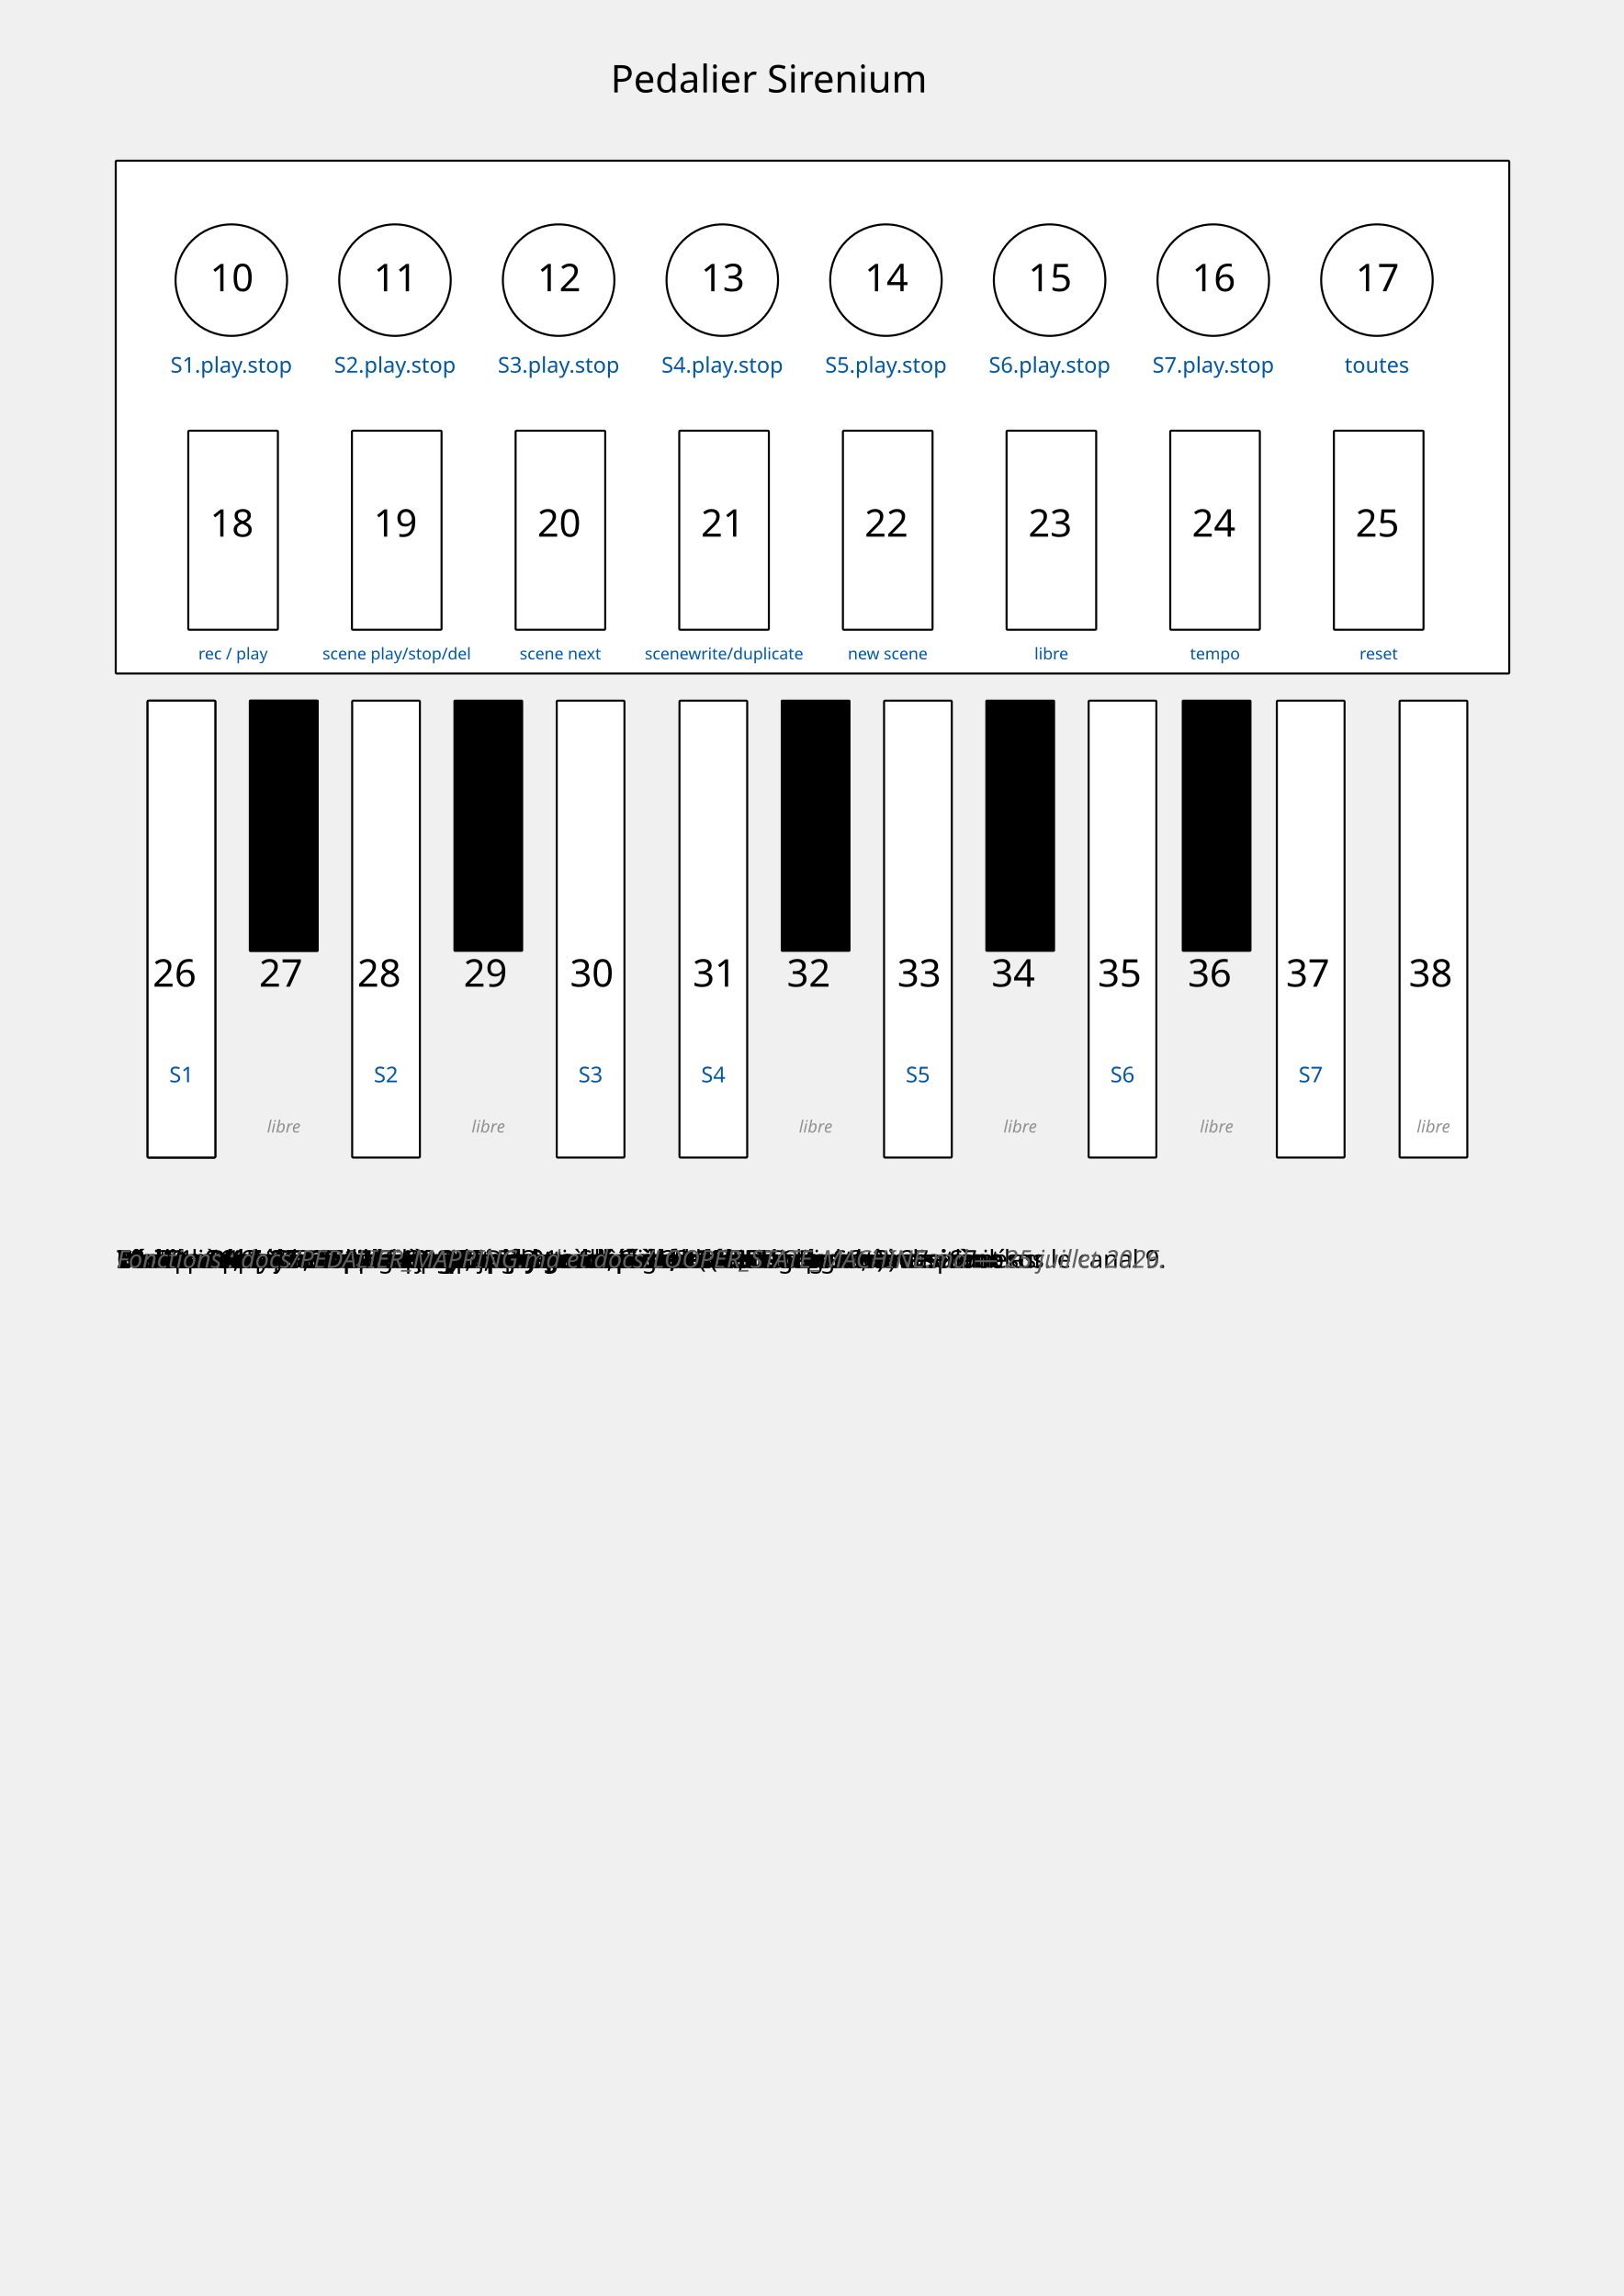
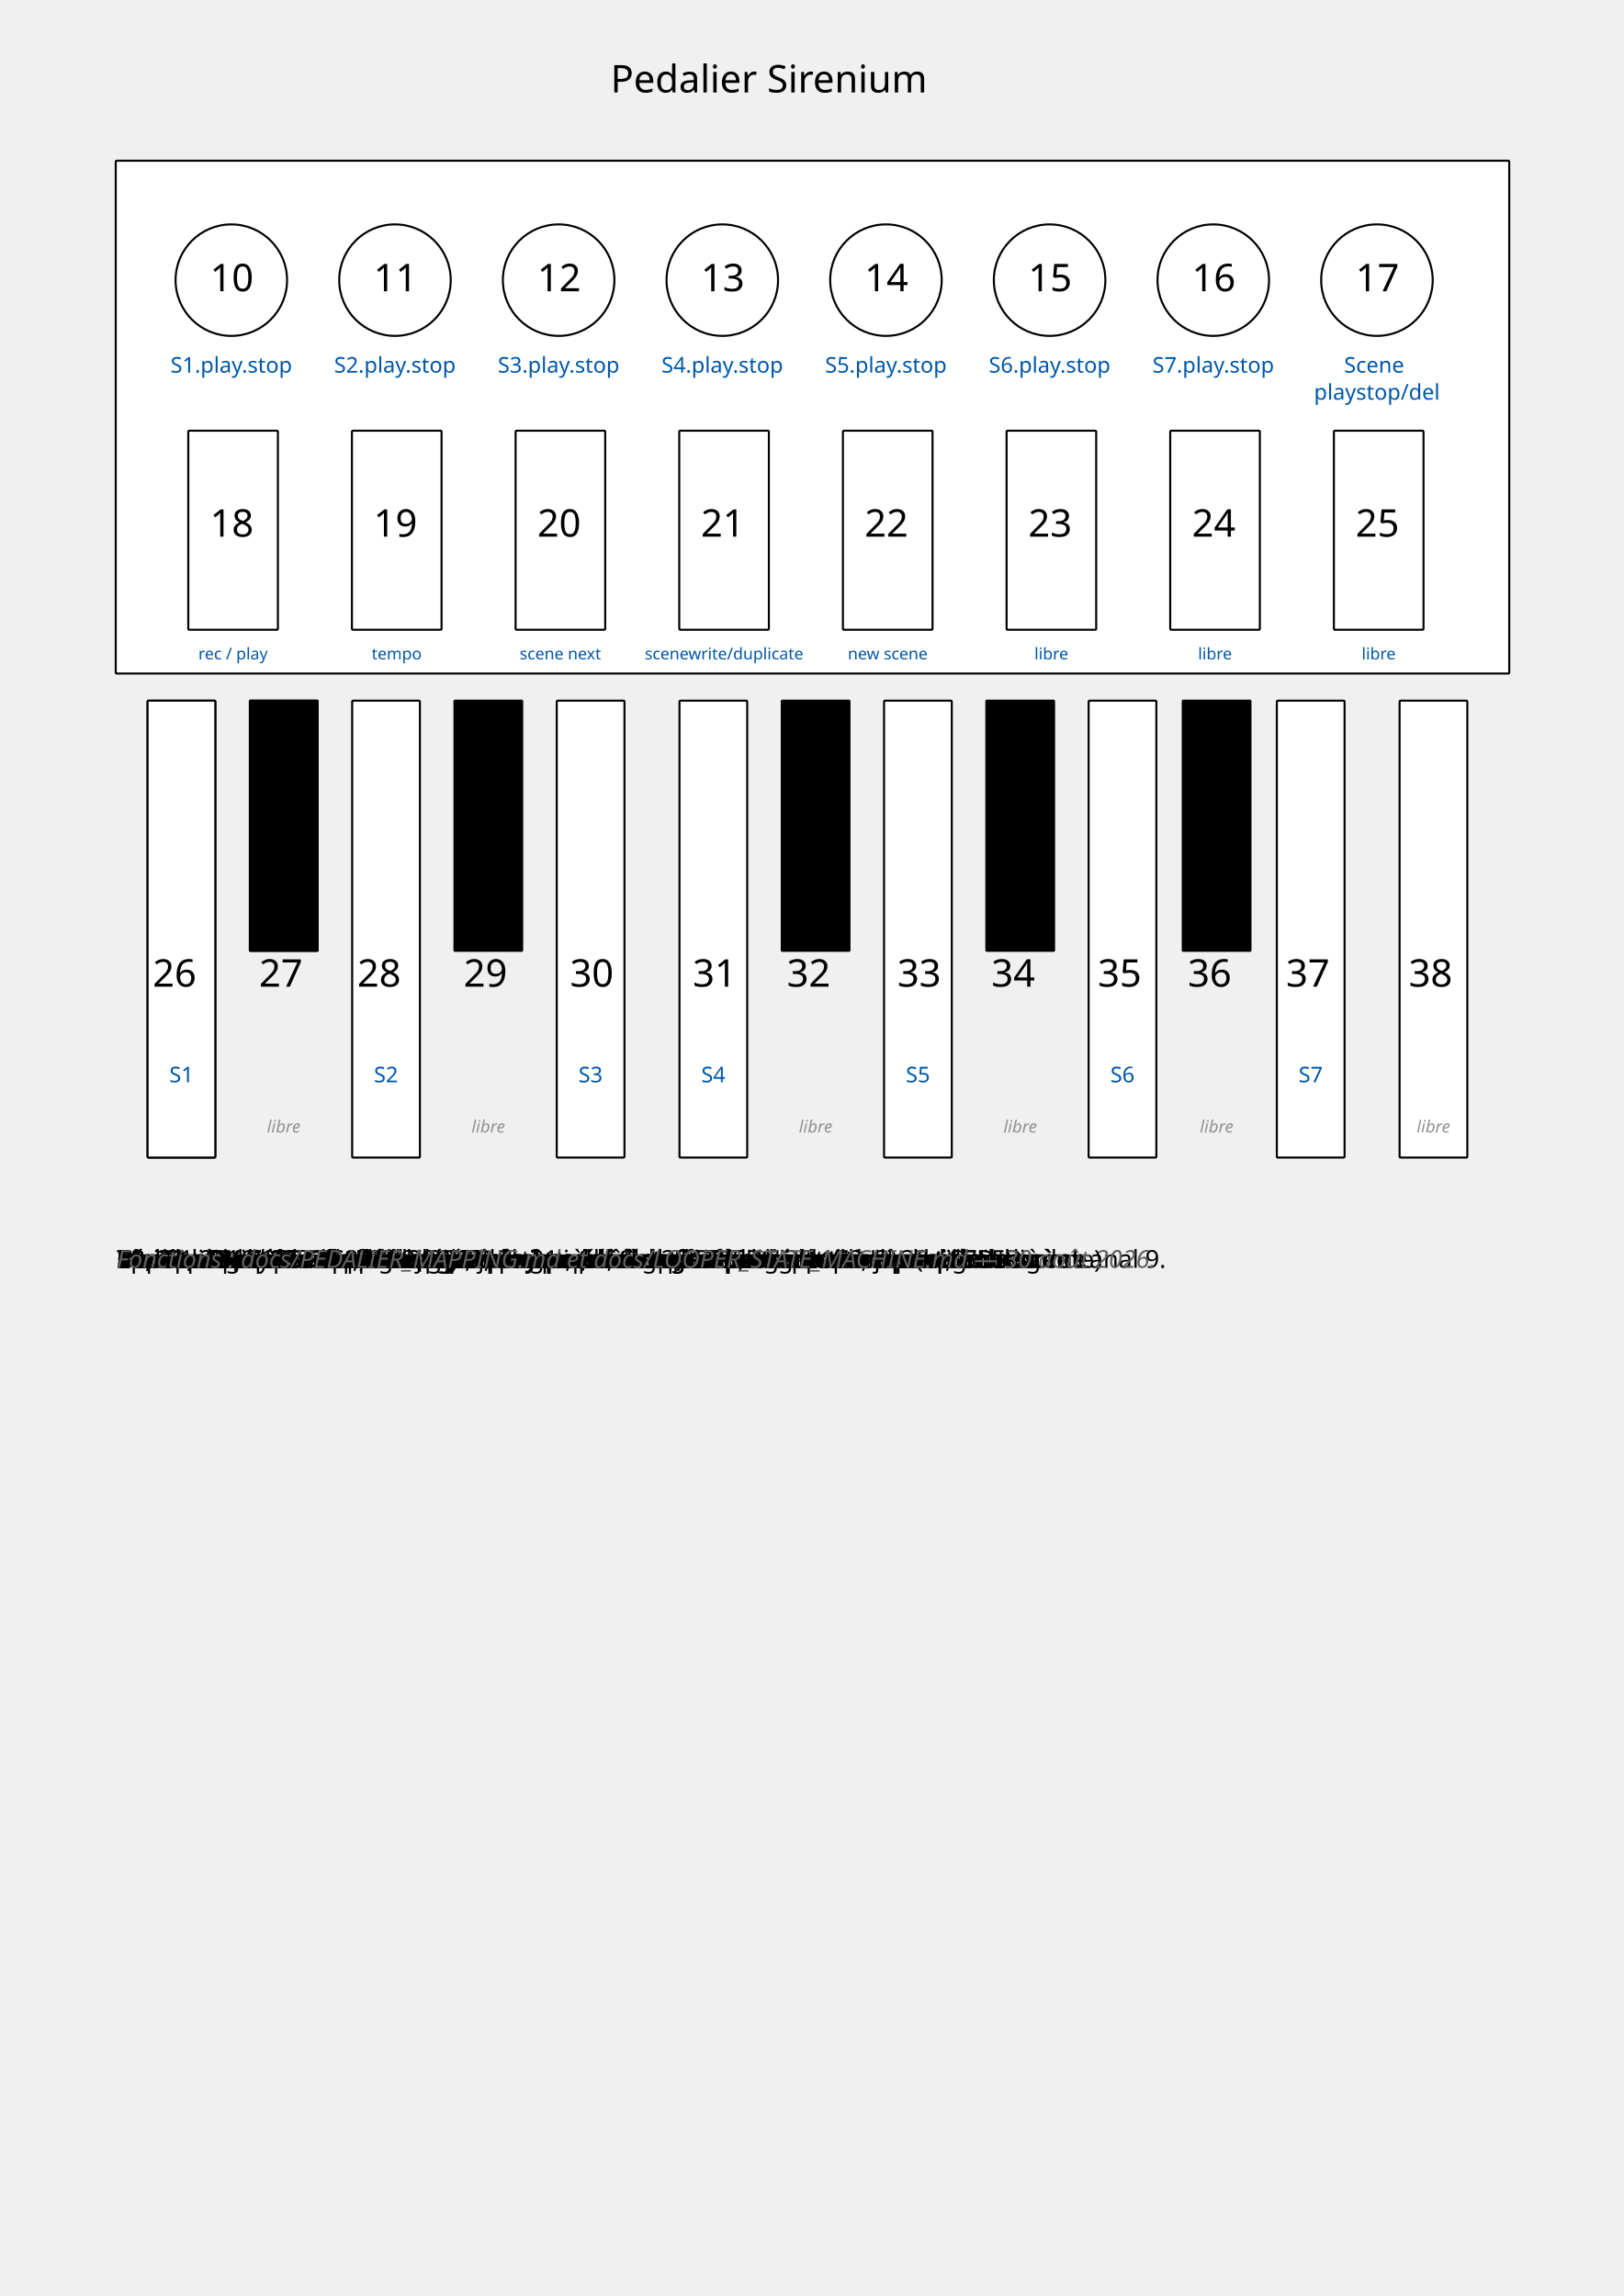
<svg xmlns="http://www.w3.org/2000/svg" width="210mm" height="297mm" viewBox="0 0 210 297" version="1.1" id="svg1">
  <defs id="defs1" />
  <g id="layer1">
    <rect style="fill:#ffffff;stroke:#010101;stroke-width:0.528;stroke-linejoin:round;paint-order:stroke markers fill" id="rect1" width="179.962" height="66.07" x="15.102" y="20.923" />
    <rect style="fill:#ffffff;stroke:#010101;stroke-width:0.528;stroke-linejoin:round;paint-order:stroke markers fill" id="rect2" width="11.326" height="25.484" x="24.483" y="55.845" />
    <rect style="fill:#ffffff;stroke:#010101;stroke-width:0.528;stroke-linejoin:round;paint-order:stroke markers fill" id="rect3" width="11.326" height="25.484" x="45.65" y="55.845" />
    <rect style="fill:#ffffff;stroke:#010101;stroke-width:0.528;stroke-linejoin:round;paint-order:stroke markers fill" id="rect4" width="11.326" height="25.484" x="66.817" y="55.845" />
    <rect style="fill:#ffffff;stroke:#010101;stroke-width:0.528;stroke-linejoin:round;paint-order:stroke markers fill" id="rect5" width="11.326" height="25.484" x="87.983" y="55.845" />
    <rect style="fill:#ffffff;stroke:#010101;stroke-width:0.528;stroke-linejoin:round;paint-order:stroke markers fill" id="rect6" width="11.326" height="25.484" x="109.15" y="55.845" />
    <rect style="fill:#ffffff;stroke:#010101;stroke-width:0.528;stroke-linejoin:round;paint-order:stroke markers fill" id="rect7" width="11.326" height="25.484" x="130.317" y="55.845" />
    <rect style="fill:#ffffff;stroke:#010101;stroke-width:0.528;stroke-linejoin:round;paint-order:stroke markers fill" id="rect8" width="11.326" height="25.484" x="151.483" y="55.845" />
    <rect style="fill:#ffffff;stroke:#010101;stroke-width:0.528;stroke-linejoin:round;paint-order:stroke markers fill" id="rect9" width="11.326" height="25.484" x="172.65" y="55.845" />
    <circle style="fill:#ffffff;stroke:#010101;stroke-width:0.528;stroke-linejoin:round;paint-order:stroke markers fill" id="path9" cx="29.917" cy="36.238" r="7.079" />
    <circle style="fill:#ffffff;stroke:#010101;stroke-width:0.528;stroke-linejoin:round;paint-order:stroke markers fill" id="circle9" cx="51.084" cy="36.238" r="7.079" />
    <circle style="fill:#ffffff;stroke:#010101;stroke-width:0.528;stroke-linejoin:round;paint-order:stroke markers fill" id="circle10" cx="72.251" cy="36.238" r="7.079" />
    <circle style="fill:#ffffff;stroke:#010101;stroke-width:0.528;stroke-linejoin:round;paint-order:stroke markers fill" id="circle11" cx="93.417" cy="36.238" r="7.079" />
    <circle style="fill:#ffffff;stroke:#010101;stroke-width:0.528;stroke-linejoin:round;paint-order:stroke markers fill" id="circle12" cx="114.584" cy="36.238" r="7.079" />
    <circle style="fill:#ffffff;stroke:#010101;stroke-width:0.528;stroke-linejoin:round;paint-order:stroke markers fill" id="circle13" cx="135.751" cy="36.238" r="7.079" />
    <circle style="fill:#ffffff;stroke:#010101;stroke-width:0.528;stroke-linejoin:round;paint-order:stroke markers fill" id="circle14" cx="156.917" cy="36.238" r="7.079" />
    <circle style="fill:#ffffff;stroke:#010101;stroke-width:0.528;stroke-linejoin:round;paint-order:stroke markers fill" id="circle15" cx="178.084" cy="36.238" r="7.079" />
    <rect style="fill:#ffffff;stroke:#010101;stroke-width:0.528;stroke-linejoin:round;paint-order:stroke markers fill" id="rect15" width="8.495" height="58.834" x="19.221" y="90.768" />
    <rect style="fill:#ffffff;stroke:#010101;stroke-width:0.528;stroke-linejoin:round;paint-order:stroke markers fill" id="rect16" width="8.495" height="58.834" x="19.221" y="90.768" />
    <rect style="fill:#ffffff;stroke:#010101;stroke-width:0.528;stroke-linejoin:round;paint-order:stroke markers fill" id="rect17" width="8.495" height="58.834" x="45.679" y="90.768" />
    <rect style="fill:#ffffff;stroke:#010101;stroke-width:0.528;stroke-linejoin:round;paint-order:stroke markers fill" id="rect18" width="8.495" height="58.834" x="72.137" y="90.768" />
    <rect style="fill:#ffffff;stroke:#010101;stroke-width:0.528;stroke-linejoin:round;paint-order:stroke markers fill" id="rect19" width="8.495" height="58.834" x="88.012" y="90.768" />
    <rect style="fill:#ffffff;stroke:#010101;stroke-width:0.528;stroke-linejoin:round;paint-order:stroke markers fill" id="rect20" width="8.495" height="58.834" x="114.471" y="90.768" />
    <rect style="fill:#ffffff;stroke:#010101;stroke-width:0.528;stroke-linejoin:round;paint-order:stroke markers fill" id="rect21" width="8.495" height="58.834" x="140.929" y="90.768" />
    <rect style="fill:#ffffff;stroke:#010101;stroke-width:0.528;stroke-linejoin:round;paint-order:stroke markers fill" id="rect22" width="8.495" height="58.834" x="165.271" y="90.768" />
    <rect style="fill:#ffffff;stroke:#010101;stroke-width:0.528;stroke-linejoin:round;paint-order:stroke markers fill" id="rect23" width="8.495" height="58.834" x="181.146" y="90.768" />
    <rect style="fill:#000000;fill-opacity:1;stroke:#010101;stroke-width:0.394;stroke-linejoin:round;paint-order:stroke markers fill" id="rect24" width="8.629" height="32.225" x="32.383" y="90.701" />
    <rect style="fill:#000000;fill-opacity:1;stroke:#010101;stroke-width:0.394;stroke-linejoin:round;paint-order:stroke markers fill" id="rect25" width="8.629" height="32.225" x="32.383" y="90.701" />
    <rect style="fill:#000000;fill-opacity:1;stroke:#010101;stroke-width:0.394;stroke-linejoin:round;paint-order:stroke markers fill" id="rect26" width="8.629" height="32.225" x="58.841" y="90.701" />
    <rect style="fill:#000000;fill-opacity:1;stroke:#010101;stroke-width:0.394;stroke-linejoin:round;paint-order:stroke markers fill" id="rect27" width="8.629" height="32.225" x="101.174" y="90.701" />
    <rect style="fill:#000000;fill-opacity:1;stroke:#010101;stroke-width:0.394;stroke-linejoin:round;paint-order:stroke markers fill" id="rect28" width="8.629" height="32.225" x="127.633" y="90.701" />
    <rect style="fill:#000000;fill-opacity:1;stroke:#010101;stroke-width:0.394;stroke-linejoin:round;paint-order:stroke markers fill" id="rect29" width="8.629" height="32.225" x="153.033" y="90.701" />
    <text xml:space="preserve" style="font-size:4.939px;line-height:1.25;font-family:sans-serif;-inkscape-font-specification:sans-serif;stroke-width:0.265" x="78.969" y="11.956" id="text29">
      <tspan id="tspan29" style="stroke-width:0.265" x="78.969" y="11.956">Pedalier Sirenium</tspan>
    </text>
    <text xml:space="preserve" style="font-size:4.939px;line-height:1.25;font-family:sans-serif;-inkscape-font-specification:sans-serif;stroke-width:0.265" x="27.157" y="37.669" id="text30">
      <tspan id="tspan30" style="stroke-width:0.265" x="27.157" y="37.669">10</tspan>
    </text>
    <text xml:space="preserve" style="font-size:4.939px;line-height:1.25;font-family:sans-serif;-inkscape-font-specification:sans-serif;stroke-width:0.265" x="48.324" y="37.669" id="text31">
      <tspan id="tspan31" style="stroke-width:0.265" x="48.324" y="37.669">11</tspan>
    </text>
    <text xml:space="preserve" style="font-size:4.939px;line-height:1.25;font-family:sans-serif;-inkscape-font-specification:sans-serif;stroke-width:0.265" x="69.491" y="37.669" id="text32">
      <tspan id="tspan32" style="stroke-width:0.265" x="69.491" y="37.669">12</tspan>
    </text>
    <text xml:space="preserve" style="font-size:4.939px;line-height:1.25;font-family:sans-serif;-inkscape-font-specification:sans-serif;stroke-width:0.265" x="90.657" y="37.669" id="text33">
      <tspan id="tspan33" style="stroke-width:0.265" x="90.657" y="37.669">13</tspan>
    </text>
    <text xml:space="preserve" style="font-size:4.939px;line-height:1.25;font-family:sans-serif;-inkscape-font-specification:sans-serif;stroke-width:0.265" x="111.824" y="37.669" id="text34">
      <tspan id="tspan34" style="stroke-width:0.265" x="111.824" y="37.669">14</tspan>
    </text>
    <text xml:space="preserve" style="font-size:4.939px;line-height:1.25;font-family:sans-serif;-inkscape-font-specification:sans-serif;stroke-width:0.265" x="132.991" y="37.669" id="text35">
      <tspan id="tspan35" style="stroke-width:0.265" x="132.991" y="37.669">15</tspan>
    </text>
    <text xml:space="preserve" style="font-size:4.939px;line-height:1.25;font-family:sans-serif;-inkscape-font-specification:sans-serif;stroke-width:0.265" x="154.157" y="37.669" id="text36">
      <tspan id="tspan36" style="stroke-width:0.265" x="154.157" y="37.669">16</tspan>
    </text>
    <text xml:space="preserve" style="font-size:4.939px;line-height:1.25;font-family:sans-serif;-inkscape-font-specification:sans-serif;stroke-width:0.265" x="175.324" y="37.669" id="text37">
      <tspan id="tspan37" style="stroke-width:0.265" x="175.324" y="37.669">17</tspan>
    </text>
    <text xml:space="preserve" style="font-size:4.939px;line-height:1.25;font-family:sans-serif;-inkscape-font-specification:sans-serif;stroke-width:0.265" x="27.157" y="69.419" id="text38">
      <tspan id="tspan38" style="stroke-width:0.265" x="27.157" y="69.419">18</tspan>
    </text>
    <text xml:space="preserve" style="font-size:4.939px;line-height:1.25;font-family:sans-serif;-inkscape-font-specification:sans-serif;stroke-width:0.265" x="48.324" y="69.419" id="text39">
      <tspan id="tspan39" style="stroke-width:0.265" x="48.324" y="69.419">19</tspan>
    </text>
    <text xml:space="preserve" style="font-size:4.939px;line-height:1.25;font-family:sans-serif;-inkscape-font-specification:sans-serif;stroke-width:0.265" x="69.491" y="69.419" id="text40">
      <tspan id="tspan40" style="stroke-width:0.265" x="69.491" y="69.419">20</tspan>
    </text>
    <text xml:space="preserve" style="font-size:4.939px;line-height:1.25;font-family:sans-serif;-inkscape-font-specification:sans-serif;stroke-width:0.265" x="90.657" y="69.419" id="text41">
      <tspan id="tspan41" style="stroke-width:0.265" x="90.657" y="69.419">21</tspan>
    </text>
    <text xml:space="preserve" style="font-size:4.939px;line-height:1.25;font-family:sans-serif;-inkscape-font-specification:sans-serif;stroke-width:0.265" x="111.824" y="69.419" id="text42">
      <tspan id="tspan42" style="stroke-width:0.265" x="111.824" y="69.419">22</tspan>
    </text>
    <text xml:space="preserve" style="font-size:4.939px;line-height:1.25;font-family:sans-serif;-inkscape-font-specification:sans-serif;stroke-width:0.265" x="132.991" y="69.419" id="text43">
      <tspan id="tspan43" style="stroke-width:0.265" x="132.991" y="69.419">23</tspan>
    </text>
    <text xml:space="preserve" style="font-size:4.939px;line-height:1.25;font-family:sans-serif;-inkscape-font-specification:sans-serif;stroke-width:0.265" x="154.157" y="69.419" id="text44">
      <tspan id="tspan44" style="stroke-width:0.265" x="154.157" y="69.419">24</tspan>
    </text>
    <text xml:space="preserve" style="font-size:4.939px;line-height:1.25;font-family:sans-serif;-inkscape-font-specification:sans-serif;stroke-width:0.265" x="175.324" y="69.419" id="text45">
      <tspan id="tspan45" style="stroke-width:0.265" x="175.324" y="69.419">25</tspan>
    </text>
    <text xml:space="preserve" style="font-size:4.939px;line-height:1.25;font-family:sans-serif;-inkscape-font-specification:sans-serif;stroke-width:0.265" x="19.749" y="127.627" id="text46">
      <tspan id="tspan46" style="stroke-width:0.265" x="19.749" y="127.627">26</tspan>
    </text>
    <text xml:space="preserve" style="font-size:4.939px;line-height:1.25;font-family:sans-serif;-inkscape-font-specification:sans-serif;stroke-width:0.265" x="33.507" y="127.627" id="text47">
      <tspan id="tspan47" style="stroke-width:0.265" x="33.507" y="127.627">27</tspan>
    </text>
    <text xml:space="preserve" style="font-size:4.939px;line-height:1.25;font-family:sans-serif;-inkscape-font-specification:sans-serif;stroke-width:0.265" x="46.207" y="127.627" id="text48">
      <tspan id="tspan48" style="stroke-width:0.265" x="46.207" y="127.627">28</tspan>
    </text>
    <text xml:space="preserve" style="font-size:4.939px;line-height:1.25;font-family:sans-serif;-inkscape-font-specification:sans-serif;stroke-width:0.265" x="59.966" y="127.627" id="text49">
      <tspan id="tspan49" style="stroke-width:0.265" x="59.966" y="127.627">29</tspan>
    </text>
    <text xml:space="preserve" style="font-size:4.939px;line-height:1.25;font-family:sans-serif;-inkscape-font-specification:sans-serif;stroke-width:0.265" x="73.724" y="127.627" id="text50">
      <tspan id="tspan50" style="stroke-width:0.265" x="73.724" y="127.627">30</tspan>
    </text>
    <text xml:space="preserve" style="font-size:4.939px;line-height:1.25;font-family:sans-serif;-inkscape-font-specification:sans-serif;stroke-width:0.265" x="89.599" y="127.627" id="text51">
      <tspan id="tspan51" style="stroke-width:0.265" x="89.599" y="127.627">31</tspan>
    </text>
    <text xml:space="preserve" style="font-size:4.939px;line-height:1.25;font-family:sans-serif;-inkscape-font-specification:sans-serif;stroke-width:0.265" x="101.77" y="127.627" id="text52">
      <tspan id="tspan52" style="stroke-width:0.265" x="101.77" y="127.627">32</tspan>
    </text>
    <text xml:space="preserve" style="font-size:4.939px;line-height:1.25;font-family:sans-serif;-inkscape-font-specification:sans-serif;stroke-width:0.265" x="116.057" y="127.627" id="text53">
      <tspan id="tspan53" style="stroke-width:0.265" x="116.057" y="127.627">33</tspan>
    </text>
    <text xml:space="preserve" style="font-size:4.939px;line-height:1.25;font-family:sans-serif;-inkscape-font-specification:sans-serif;stroke-width:0.265" x="128.228" y="127.627" id="text54">
      <tspan id="tspan54" style="stroke-width:0.265" x="128.228" y="127.627">34</tspan>
    </text>
    <text xml:space="preserve" style="font-size:4.939px;line-height:1.25;font-family:sans-serif;-inkscape-font-specification:sans-serif;stroke-width:0.265" x="141.986" y="127.627" id="text55">
      <tspan id="tspan55" style="stroke-width:0.265" x="141.986" y="127.627">35</tspan>
    </text>
    <text xml:space="preserve" style="font-size:4.939px;line-height:1.25;font-family:sans-serif;-inkscape-font-specification:sans-serif;stroke-width:0.265" x="153.628" y="127.627" id="text56">
      <tspan id="tspan56" style="stroke-width:0.265" x="153.628" y="127.627">36</tspan>
    </text>
    <text xml:space="preserve" style="font-size:4.939px;line-height:1.25;font-family:sans-serif;-inkscape-font-specification:sans-serif;stroke-width:0.265" x="166.328" y="127.627" id="text57">
      <tspan id="tspan57" style="stroke-width:0.265" x="166.328" y="127.627">37</tspan>
    </text>
    <text xml:space="preserve" style="font-size:4.939px;line-height:1.25;font-family:sans-serif;-inkscape-font-specification:sans-serif;stroke-width:0.265" x="182.203" y="127.627" id="text58">
      <tspan id="tspan58" style="stroke-width:0.265" x="182.203" y="127.627">38</tspan>
    </text>
  </g>
  <g id="layer2" style="font-family:sans-serif;fill:#0057a8">
    <g style="font-size:2.8px;text-anchor:middle" id="g8">
      <text x="29.917" y="48.2" id="text1">S1.play.stop</text>
      <text x="51.084" y="48.2" id="text2">S2.play.stop</text>
      <text x="72.251" y="48.2" id="text3">S3.play.stop</text>
      <text x="93.417" y="48.2" id="text4">S4.play.stop</text>
      <text x="114.584" y="48.2" id="text5">S5.play.stop</text>
      <text x="135.751" y="48.2" id="text6">S6.play.stop</text>
      <text x="156.917" y="48.2" id="text7">S7.play.stop</text>
-       <text x="178.084" y="48.2" id="text8">toutes</text>
+       <text x="178.084" y="48.2" id="text8">
+         <tspan id="tspan1" x="178.084" y="48.2">Scene</tspan>
+         <tspan id="tspan2" x="178.084" y="51.7">playstop/del</tspan>
+       </text>
    </g>
    <g style="font-size:2.1px;text-anchor:middle" id="g16">
      <text x="30.147" y="85.3" id="text9">rec / play</text>
-       <text x="51.313" y="85.3" id="text10">scene play/stop/del</text>
+       <text x="51.313" y="85.3" id="text10">tempo</text>
      <text x="72.48" y="85.3" id="text11">scene next</text>
      <text x="93.647" y="85.3" id="text12">scenewrite/duplicate</text>
      <text x="114.813" y="85.3" id="text13">new scene</text>
      <text x="135.98" y="85.3" id="text14">libre</text>
-       <text x="157.147" y="85.3" id="text15">tempo</text>
-       <text x="178.313" y="85.3" id="text16">reset</text>
+       <text x="157.147" y="85.3" id="text15">libre</text>
+       <text x="178.313" y="85.3" id="text16">libre</text>
    </g>
    <g style="font-size:2.8px;text-anchor:middle" id="g23">
      <text x="23.468" y="140" id="text17">S1</text>
      <text x="49.926" y="140" id="text18">S2</text>
      <text x="76.385" y="140" id="text19">S3</text>
      <text x="92.260" y="140" id="text20">S4</text>
      <text x="118.718" y="140" id="text21">S5</text>
      <text x="145.176" y="140" id="text22">S6</text>
      <text x="169.518" y="140" id="text23">S7</text>
    </g>
    <g style="font-size:2.2px;text-anchor:middle;fill:#909090;font-style:italic" id="g59">
      <text x="36.697" y="146.5" id="text24">libre</text>
      <text x="63.155" y="146.5" id="text25">libre</text>
      <text x="105.489" y="146.5" id="text26">libre</text>
      <text x="131.947" y="146.5" id="text27">libre</text>
      <text x="157.347" y="146.5" id="text28">libre</text>
      <text x="185.393" y="146.5" id="text59">libre</text>
    </g>
    <text xml:space="preserve" style="font-size:3.2px;line-height:1.45;fill:#000000" x="15.1" y="164" id="text78">
-       <tspan x="15.1" style="font-weight:bold" id="tspan59">Boutons ronds 10–17 — stop / play par sirène, 17 = toutes</tspan>
-       <tspan x="15.1" id="tspan60">10→S1 … 16→S7, 17 = toutes. LED jaune de présélection sur les mêmes numéros.</tspan>
-       <tspan x="15.1" id="tspan61"> </tspan>
-       <tspan x="15.1" style="font-weight:bold" id="tspan62">Pédales de commande 18–25 — de gauche à droite</tspan>
-       <tspan x="15.1" id="tspan63">18   rec / play — sur la sirène présélectionnée au clavier</tspan>
-       <tspan x="15.1" id="tspan64">19   scene play / stop  ·  appui long 3 s : scene clear (la LED clignote)</tspan>
-       <tspan x="15.1" id="tspan65">20   scene next</tspan>
-       <tspan x="15.1" id="tspan66">21   scene write  ·  appui long 2 s : scene duplicate (la LED clignote)</tspan>
-       <tspan x="15.1" id="tspan67">22   new scene</tspan>
-       <tspan x="15.1" id="tspan68">23   libre</tspan>
-       <tspan x="15.1" id="tspan69">24   tap tempo</tspan>
-       <tspan x="15.1" id="tspan70">25   reset de toutes les sirènes — part au relâché</tspan>
+       <tspan x="15.1" style="font-weight:bold" id="tspan59">Boutons ronds 10–17 — stop / play par sirène ; 17 porte le transport de la scène</tspan>
+       <tspan x="15.1" id="tspan60">10→S1 … 16→S7. Appui long 3 s : ce qui va être effacé clignote en jaune ; un second</tspan>
+       <tspan x="15.1" id="tspan61">appui avant 10 s confirme, sinon l'armement expire. Le rond 17 n'a pas de LED.</tspan>
+       <tspan x="15.1" style="font-weight:bold" id="tspan62"> </tspan>
+       <tspan x="15.1" id="tspan63">Pédales de commande 18–25 — de gauche à droite</tspan>
+       <tspan x="15.1" id="tspan64">18   rec / play sur la sirène présélectionnée — sa LED dit l'état du clip : clignote à</tspan>
+       <tspan x="15.1" id="tspan65">       l'enregistrement, allumée en lecture, éteinte sinon</tspan>
+       <tspan x="15.1" id="tspan66">19   tap tempo — sa LED bat la mesure, plus longue sur le premier temps</tspan>
+       <tspan x="15.1" id="tspan67">20   scene next — flash de la LED à chaque changement</tspan>
+       <tspan x="15.1" id="tspan68">21   scene write  ·  appui long 3 s puis second appui : scene duplicate (la LED clignote)</tspan>
+       <tspan x="15.1" id="tspan69">22   new scene — flash de la LED</tspan>
+       <tspan x="15.1" id="tspan70">23, 24, 25   libres</tspan>
      <tspan x="15.1" id="tspan71"> </tspan>
-       <tspan x="15.1" style="font-weight:bold" id="tspan72">Clavier PK-6 26–37 — les sept touches blanches sélectionnent une sirène</tspan>
+       <tspan x="15.1" style="font-weight:bold" id="tspan72">Clavier PK-6 26–38 — les sept touches blanches sélectionnent une sirène</tspan>
      <tspan x="15.1" id="tspan73">Do 26→S1, Ré 28→S2, Mi 30→S3, Fa 31→S4, Sol 33→S5, La 35→S6, Si 37→S7</tspan>
      <tspan x="15.1" id="tspan74">Les 5 dièses et le Do aigu (38) tombent à côté du route : six touches disponibles.</tspan>
      <tspan x="15.1" id="tspan75">Maintenir un poussoir en jouant un accord règle le voicing de la scène.</tspan>
      <tspan x="15.1" id="tspan76"> </tspan>
      <tspan x="15.1" id="tspan77">Tout passe en Control Change, jamais en notes. Les LEDs repartent en ctlout sur le canal 9.</tspan>
-       <tspan x="15.1" style="font-style:italic;fill:#606060" id="tspan78">Fonctions : docs/PEDALIER_MAPPING.md et docs/LOOPER_STATE_MACHINE.md — 25 juillet 2026.</tspan>
+       <tspan x="15.1" style="font-style:italic;fill:#606060" id="tspan78">Fonctions : docs/PEDALIER_MAPPING.md et docs/LOOPER_STATE_MACHINE.md — 30 août 2026.</tspan>
    </text>
  </g>
</svg>
